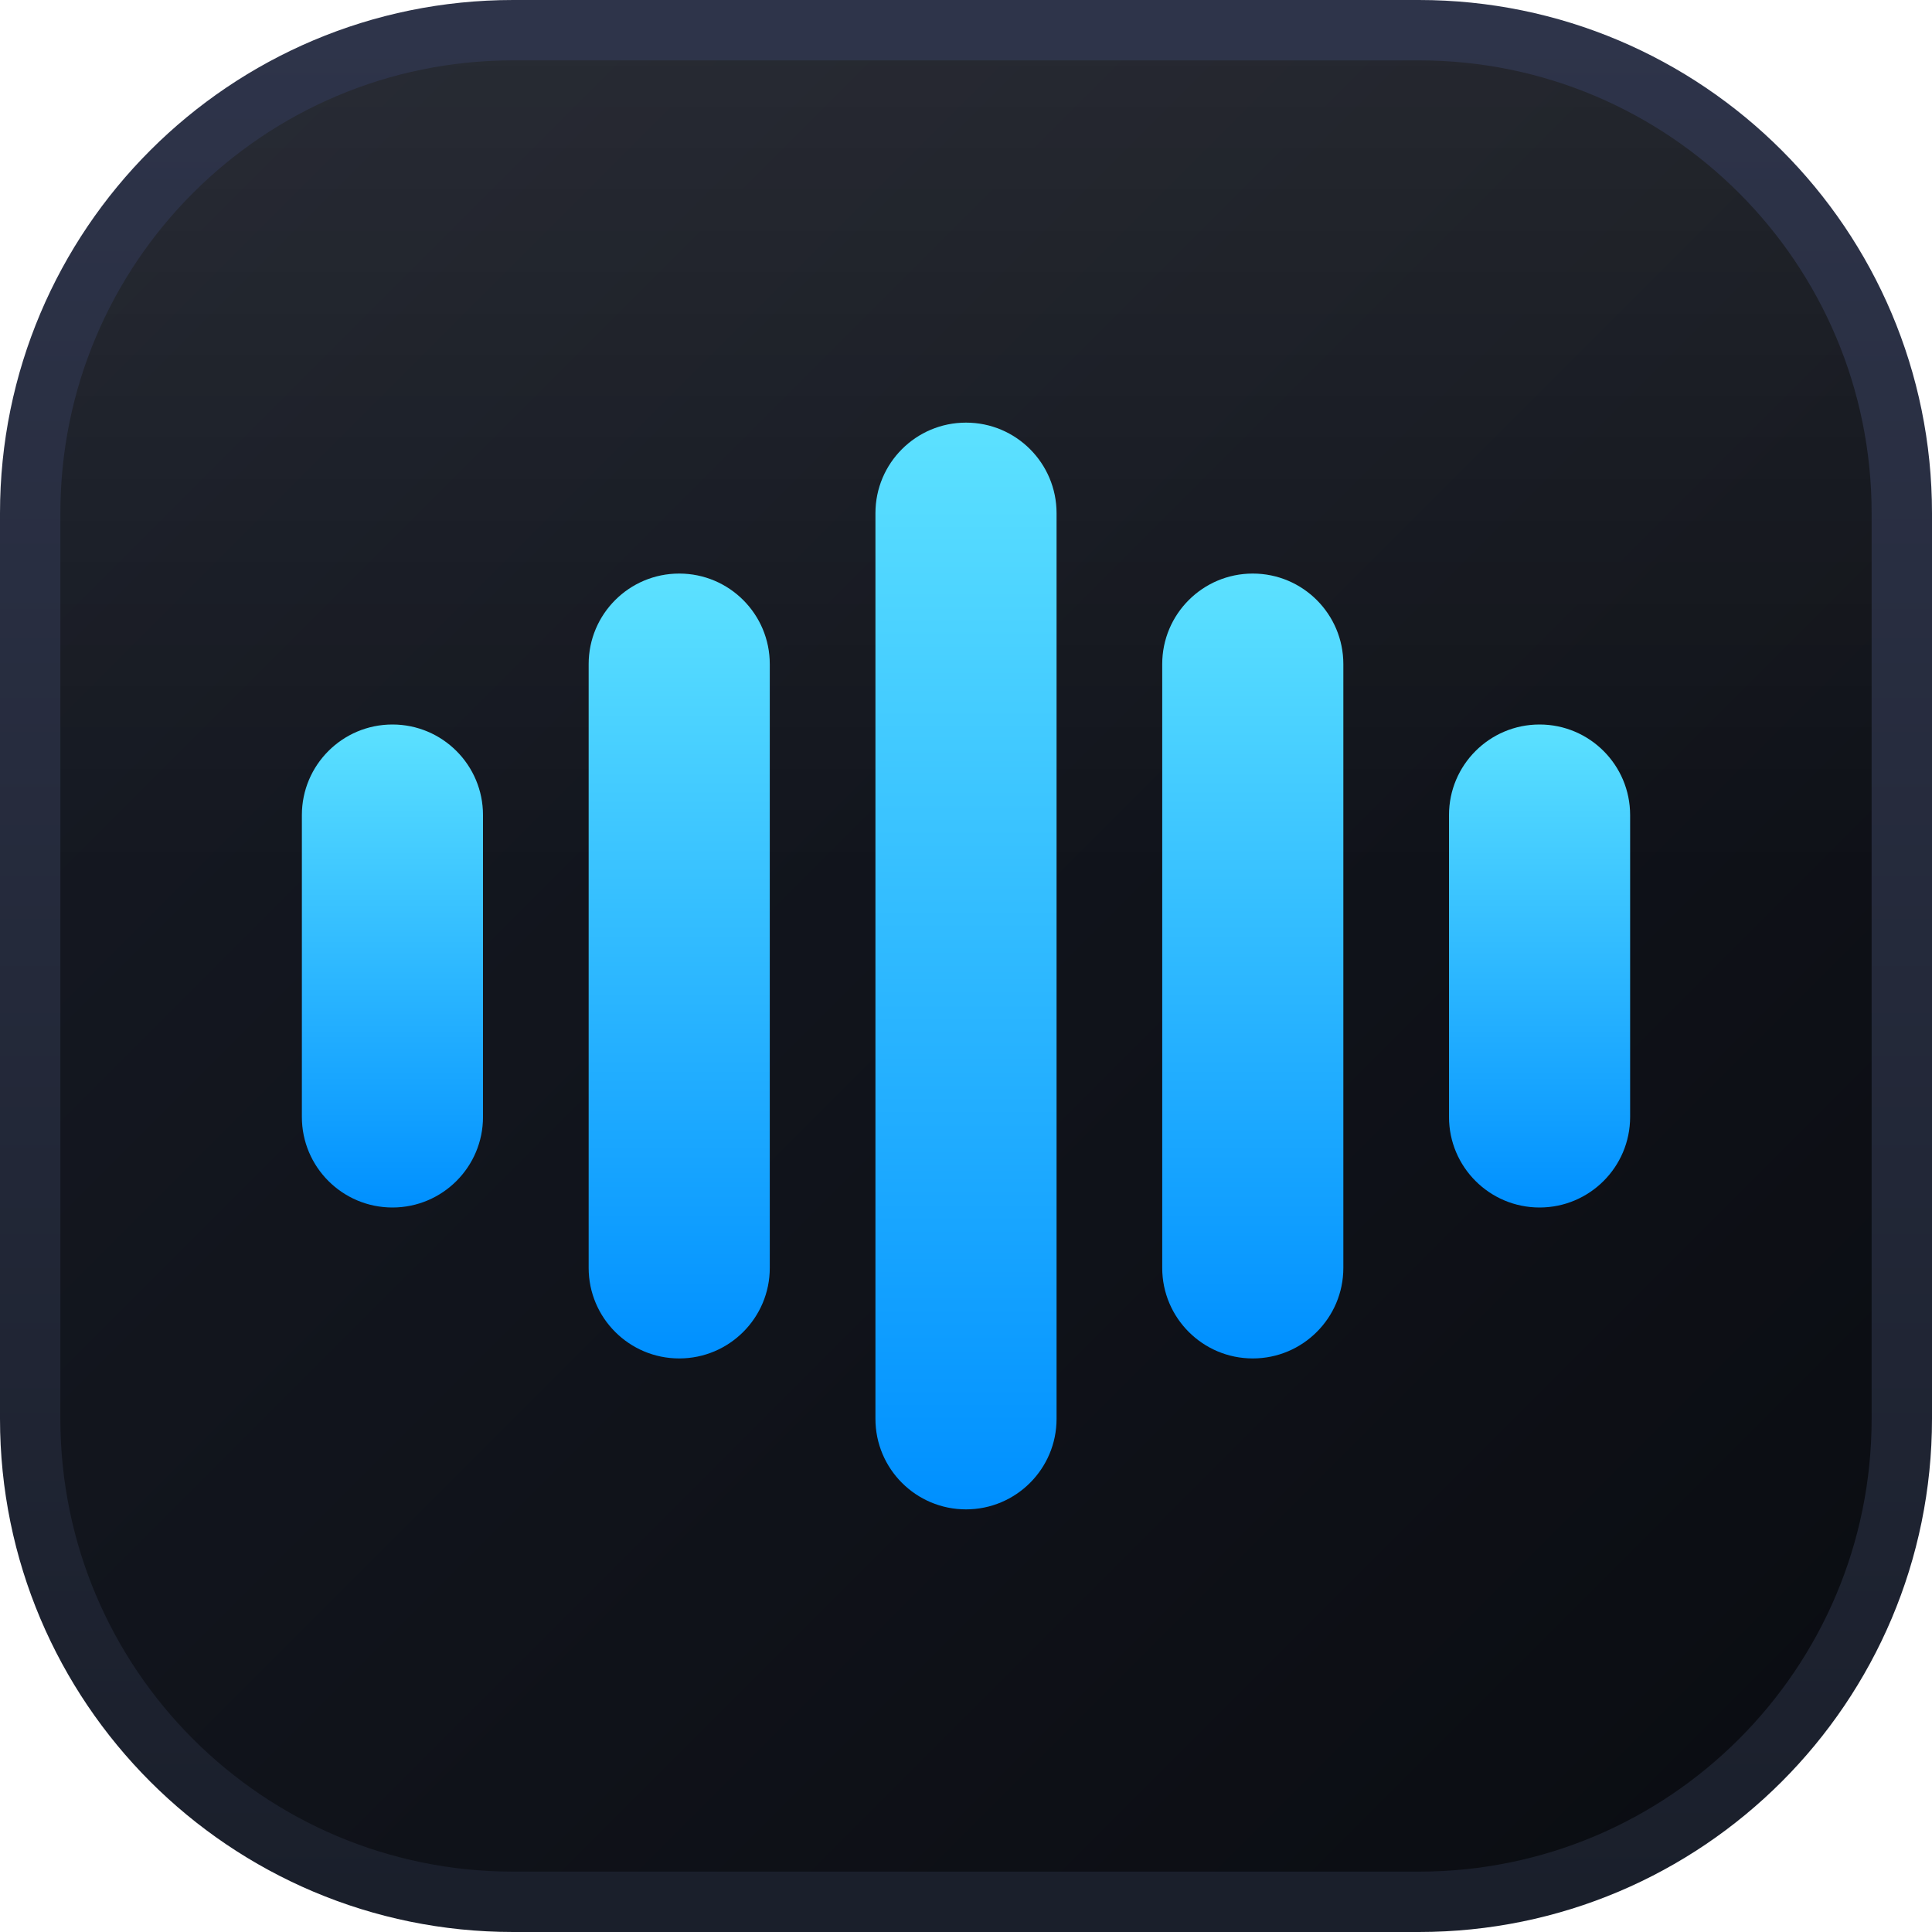
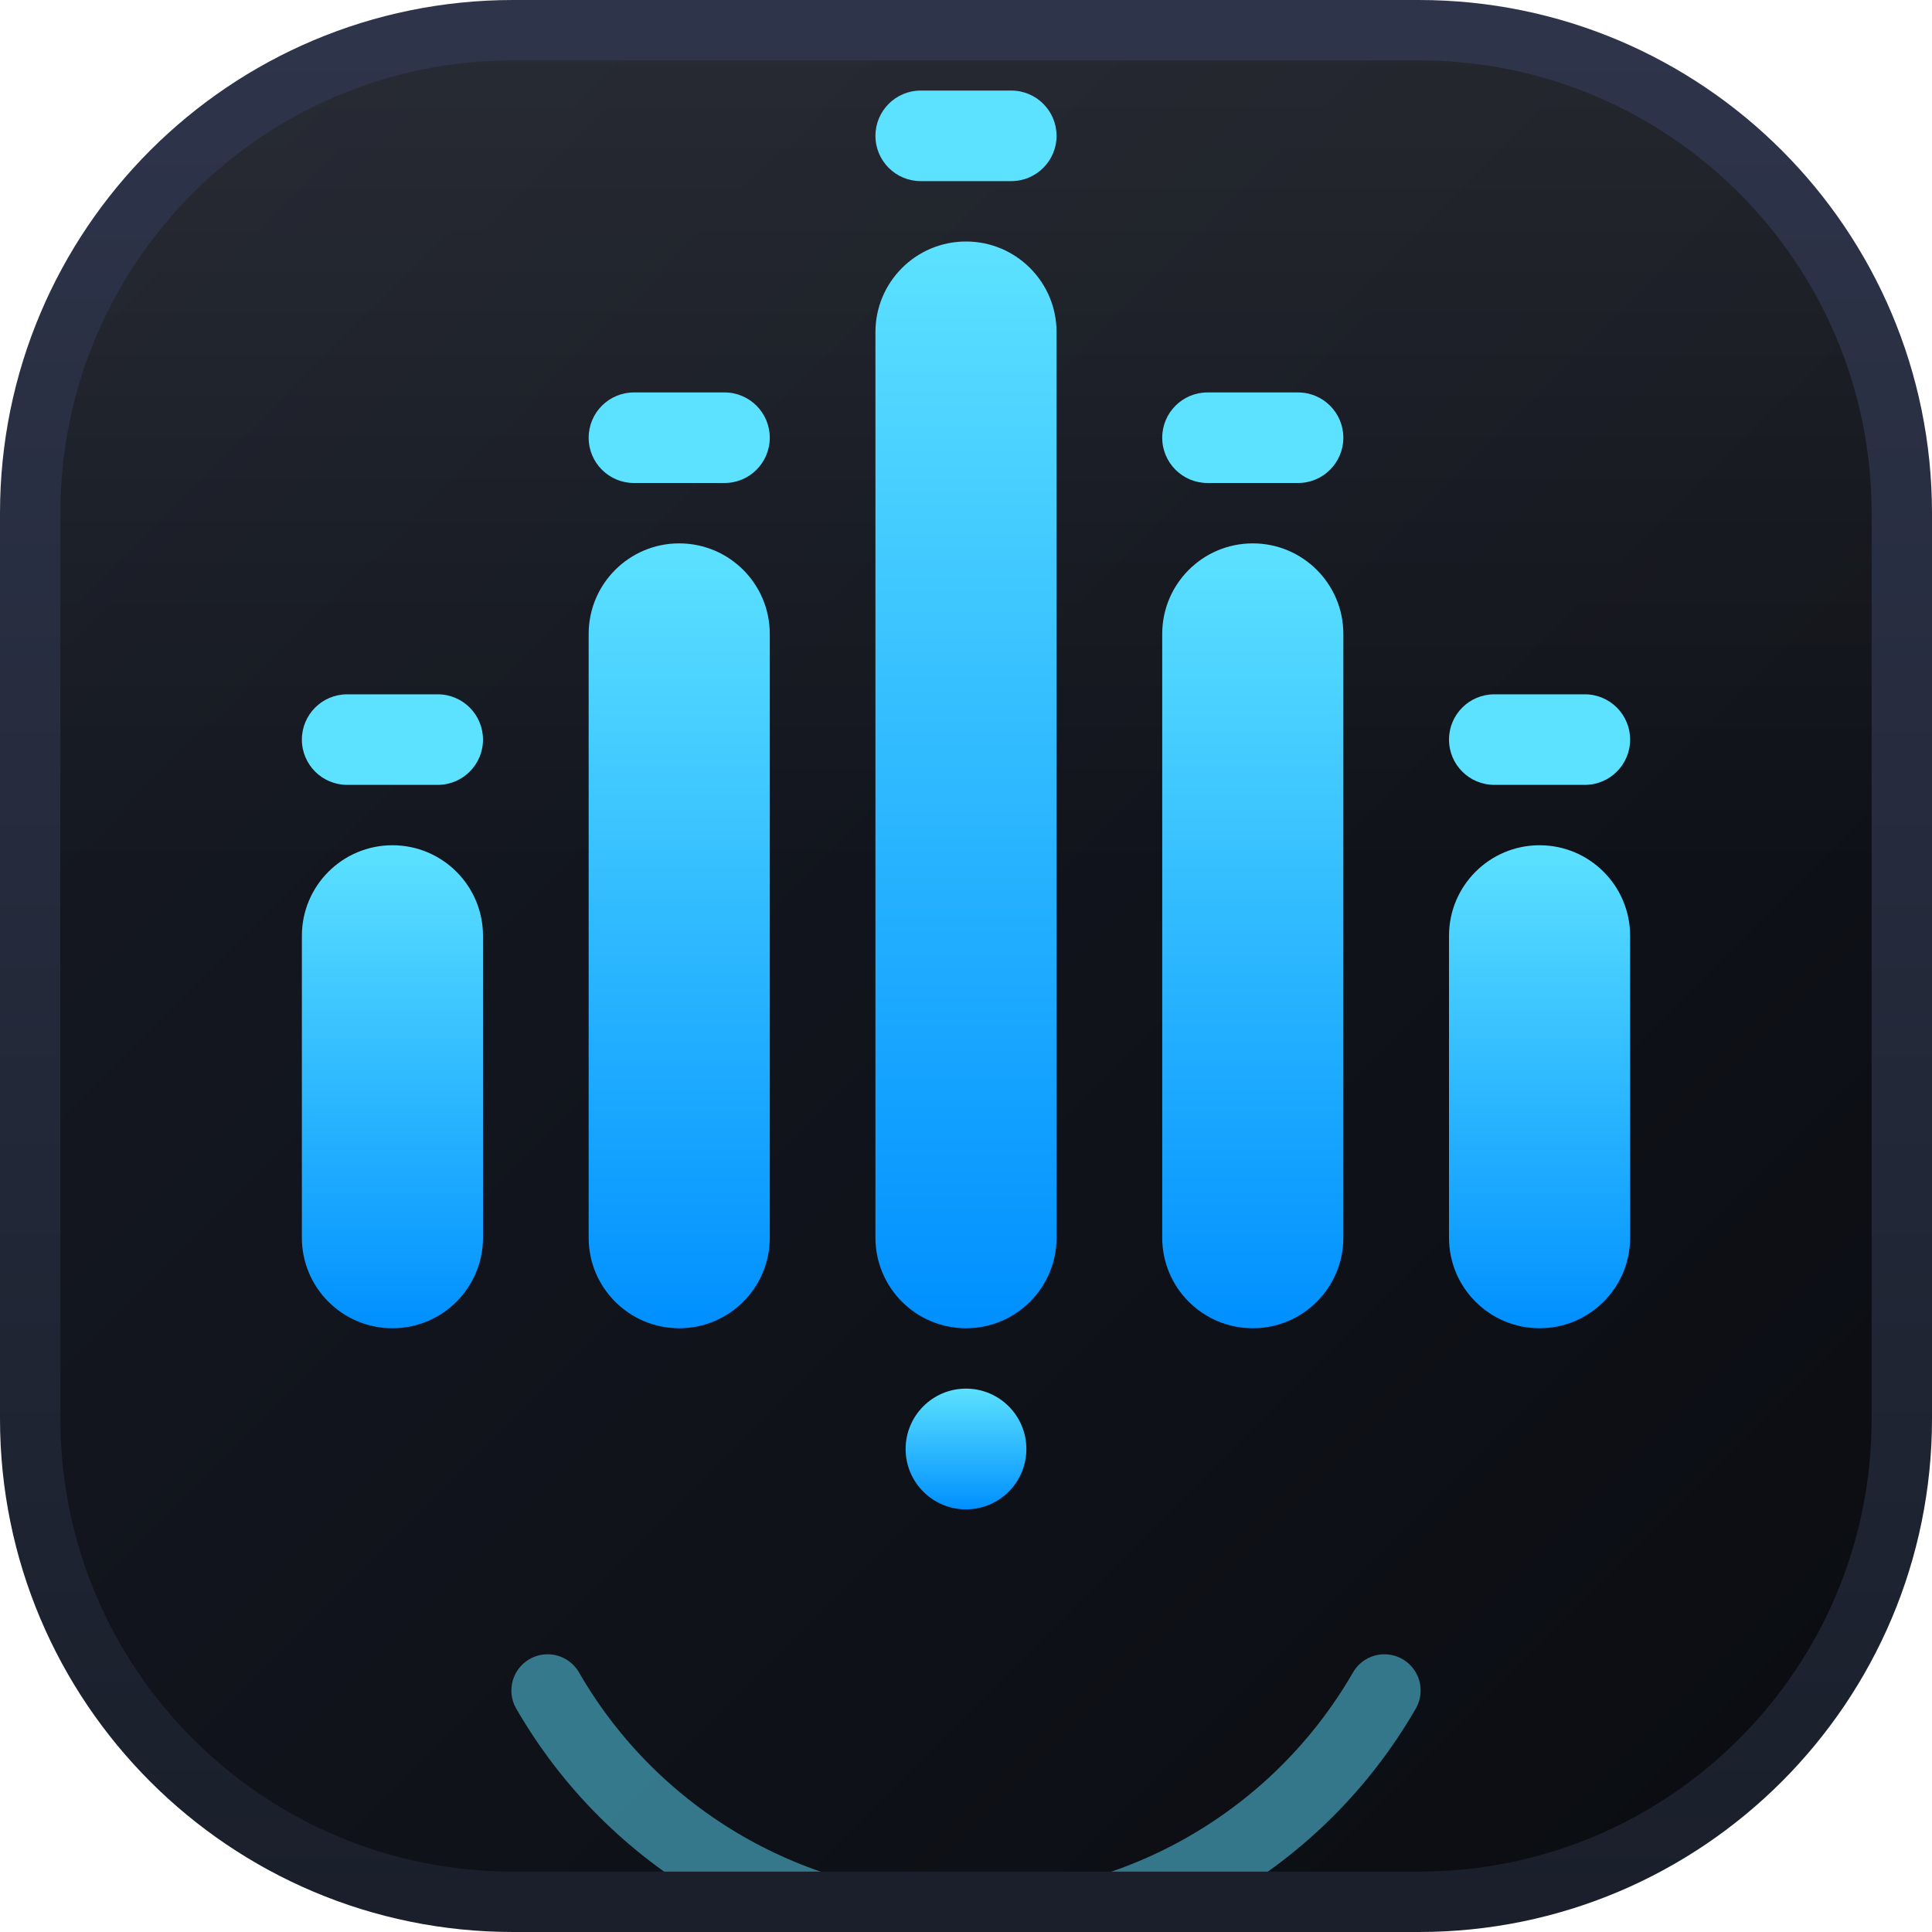
<svg xmlns="http://www.w3.org/2000/svg" width="32" height="32" viewBox="0 0 32 32" role="img" aria-label="DJ Assistant">
  <defs>
    <linearGradient id="favBg" x1="0" y1="0" x2="1" y2="1">
      <stop offset="0" stop-color="#171B25" />
      <stop offset="1" stop-color="#0A0C11" />
    </linearGradient>
    <linearGradient id="favSheen" x1="0" y1="0" x2="0" y2="1">
      <stop offset="0" stop-color="#FFFFFF" stop-opacity="0.08" />
      <stop offset="0.45" stop-color="#FFFFFF" stop-opacity="0" />
    </linearGradient>
    <linearGradient id="favBorder" x1="0" y1="0" x2="0" y2="1">
      <stop offset="0" stop-color="#2E344A" />
      <stop offset="1" stop-color="#1A1F2B" />
    </linearGradient>
    <linearGradient id="favEq" x1="0" y1="0" x2="0" y2="1">
      <stop offset="0" stop-color="#5CE1FF" />
      <stop offset="1" stop-color="#0090FF" />
    </linearGradient>
    <clipPath id="favClip">
      <rect x="0.5" y="0.5" width="31" height="31" rx="8" />
    </clipPath>
  </defs>
  <rect x="0.5" y="0.5" width="31" height="31" rx="8" fill="url(#favBg)" />
  <rect x="0.5" y="0.5" width="31" height="31" fill="url(#favSheen)" clip-path="url(#favClip)" />
-   <g fill="url(#favEq)">
-     <rect x="5" y="12" width="3" height="8" rx="1.5" />
-     <rect x="9.75" y="9.5" width="3" height="13" rx="1.5" />
-     <rect x="14.5" y="7" width="3" height="18" rx="1.5" />
-     <rect x="19.25" y="9.5" width="3" height="13" rx="1.5" />
-     <rect x="24" y="12" width="3" height="8" rx="1.5" />
+   <g clip-path="url(#favClip)">
+     <path d="M9.07 28A8 8 0 0 0 22.93 28" fill="none" stroke="#5CE1FF" stroke-opacity="0.5" stroke-width="1.2" stroke-linecap="round" />
+     <circle cx="16" cy="24" r="1" fill="url(#favEq)" />
+     <g fill="url(#favEq)">
+       <rect x="5" y="14" width="3" height="8" rx="1.5" />
+       <rect x="9.75" y="9" width="3" height="13" rx="1.5" />
+       <rect x="14.5" y="4" width="3" height="18" rx="1.5" />
+       <rect x="19.25" y="9" width="3" height="13" rx="1.5" />
+       <rect x="24" y="14" width="3" height="8" rx="1.5" />
+     </g>
+     <g fill="#5CE1FF">
+       <rect x="5" y="11.5" width="3" height="1.5" rx="0.75" />
+       <rect x="9.75" y="6.5" width="3" height="1.5" rx="0.75" />
+       <rect x="14.5" y="1.5" width="3" height="1.5" rx="0.75" />
+       <rect x="19.25" y="6.5" width="3" height="1.5" rx="0.75" />
+       <rect x="24" y="11.5" width="3" height="1.5" rx="0.75" />
+     </g>
  </g>
  <rect x="0.5" y="0.5" width="31" height="31" rx="8" fill="none" stroke="url(#favBorder)" />
</svg>
